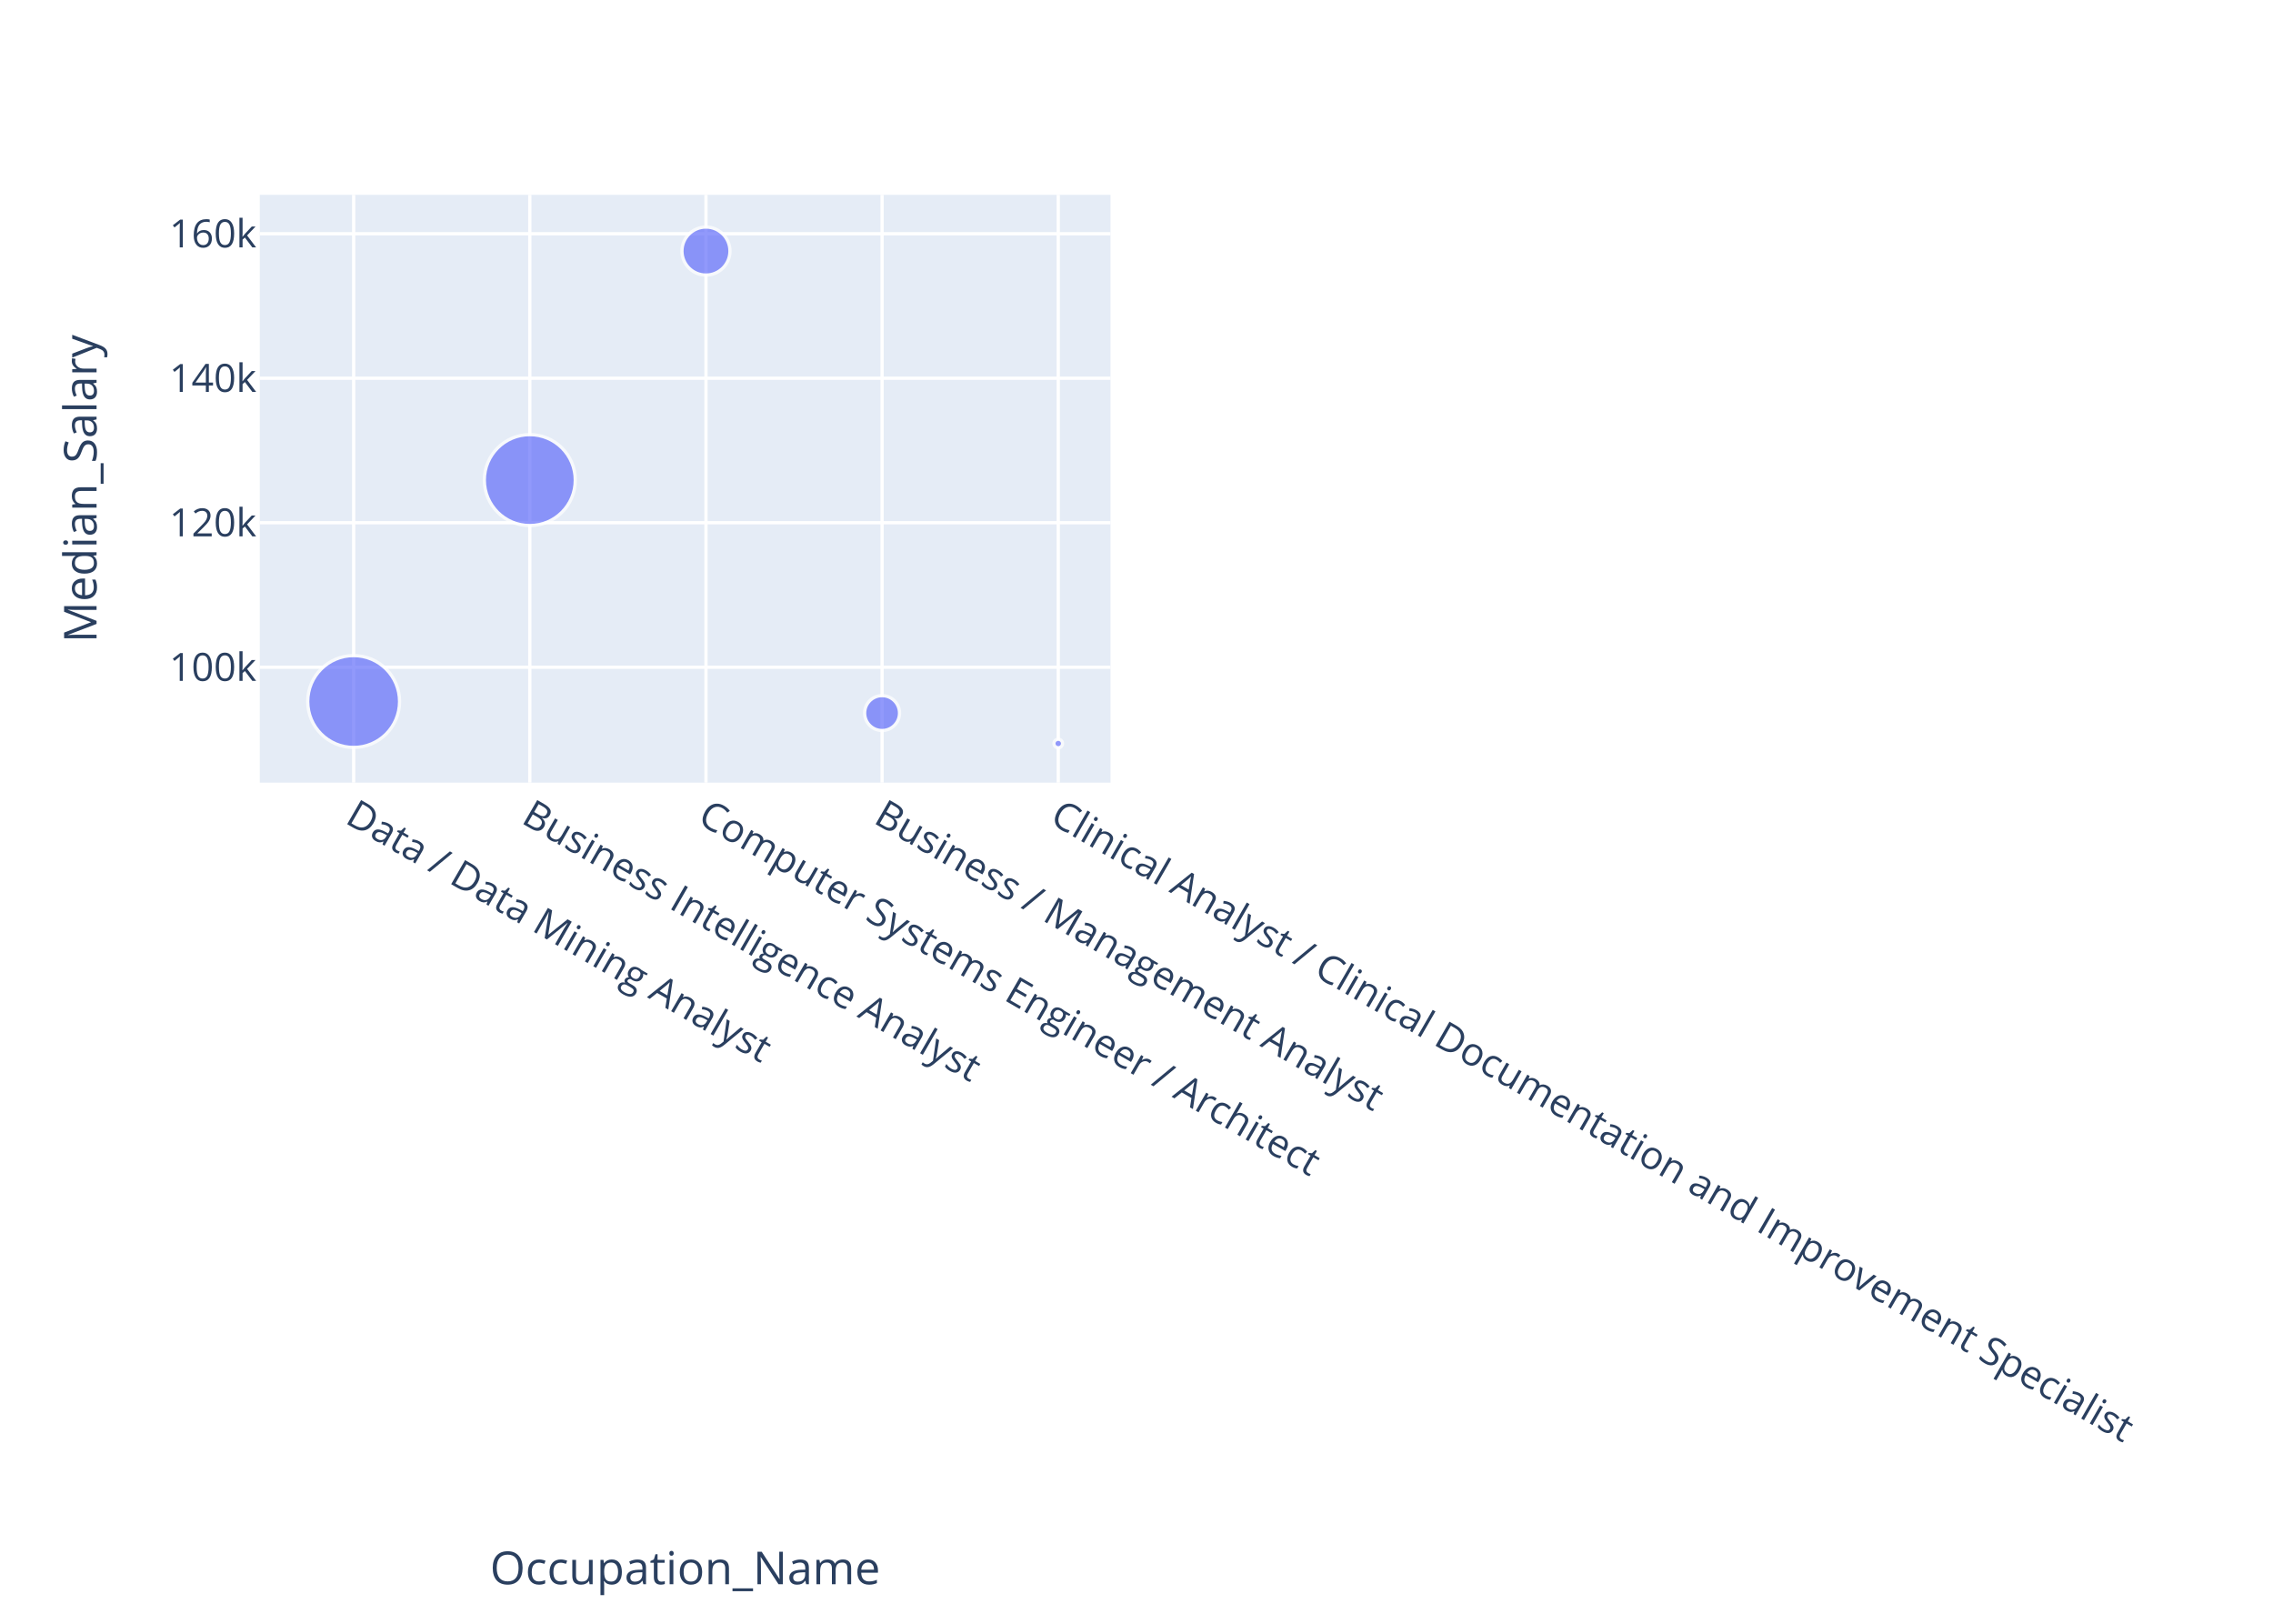
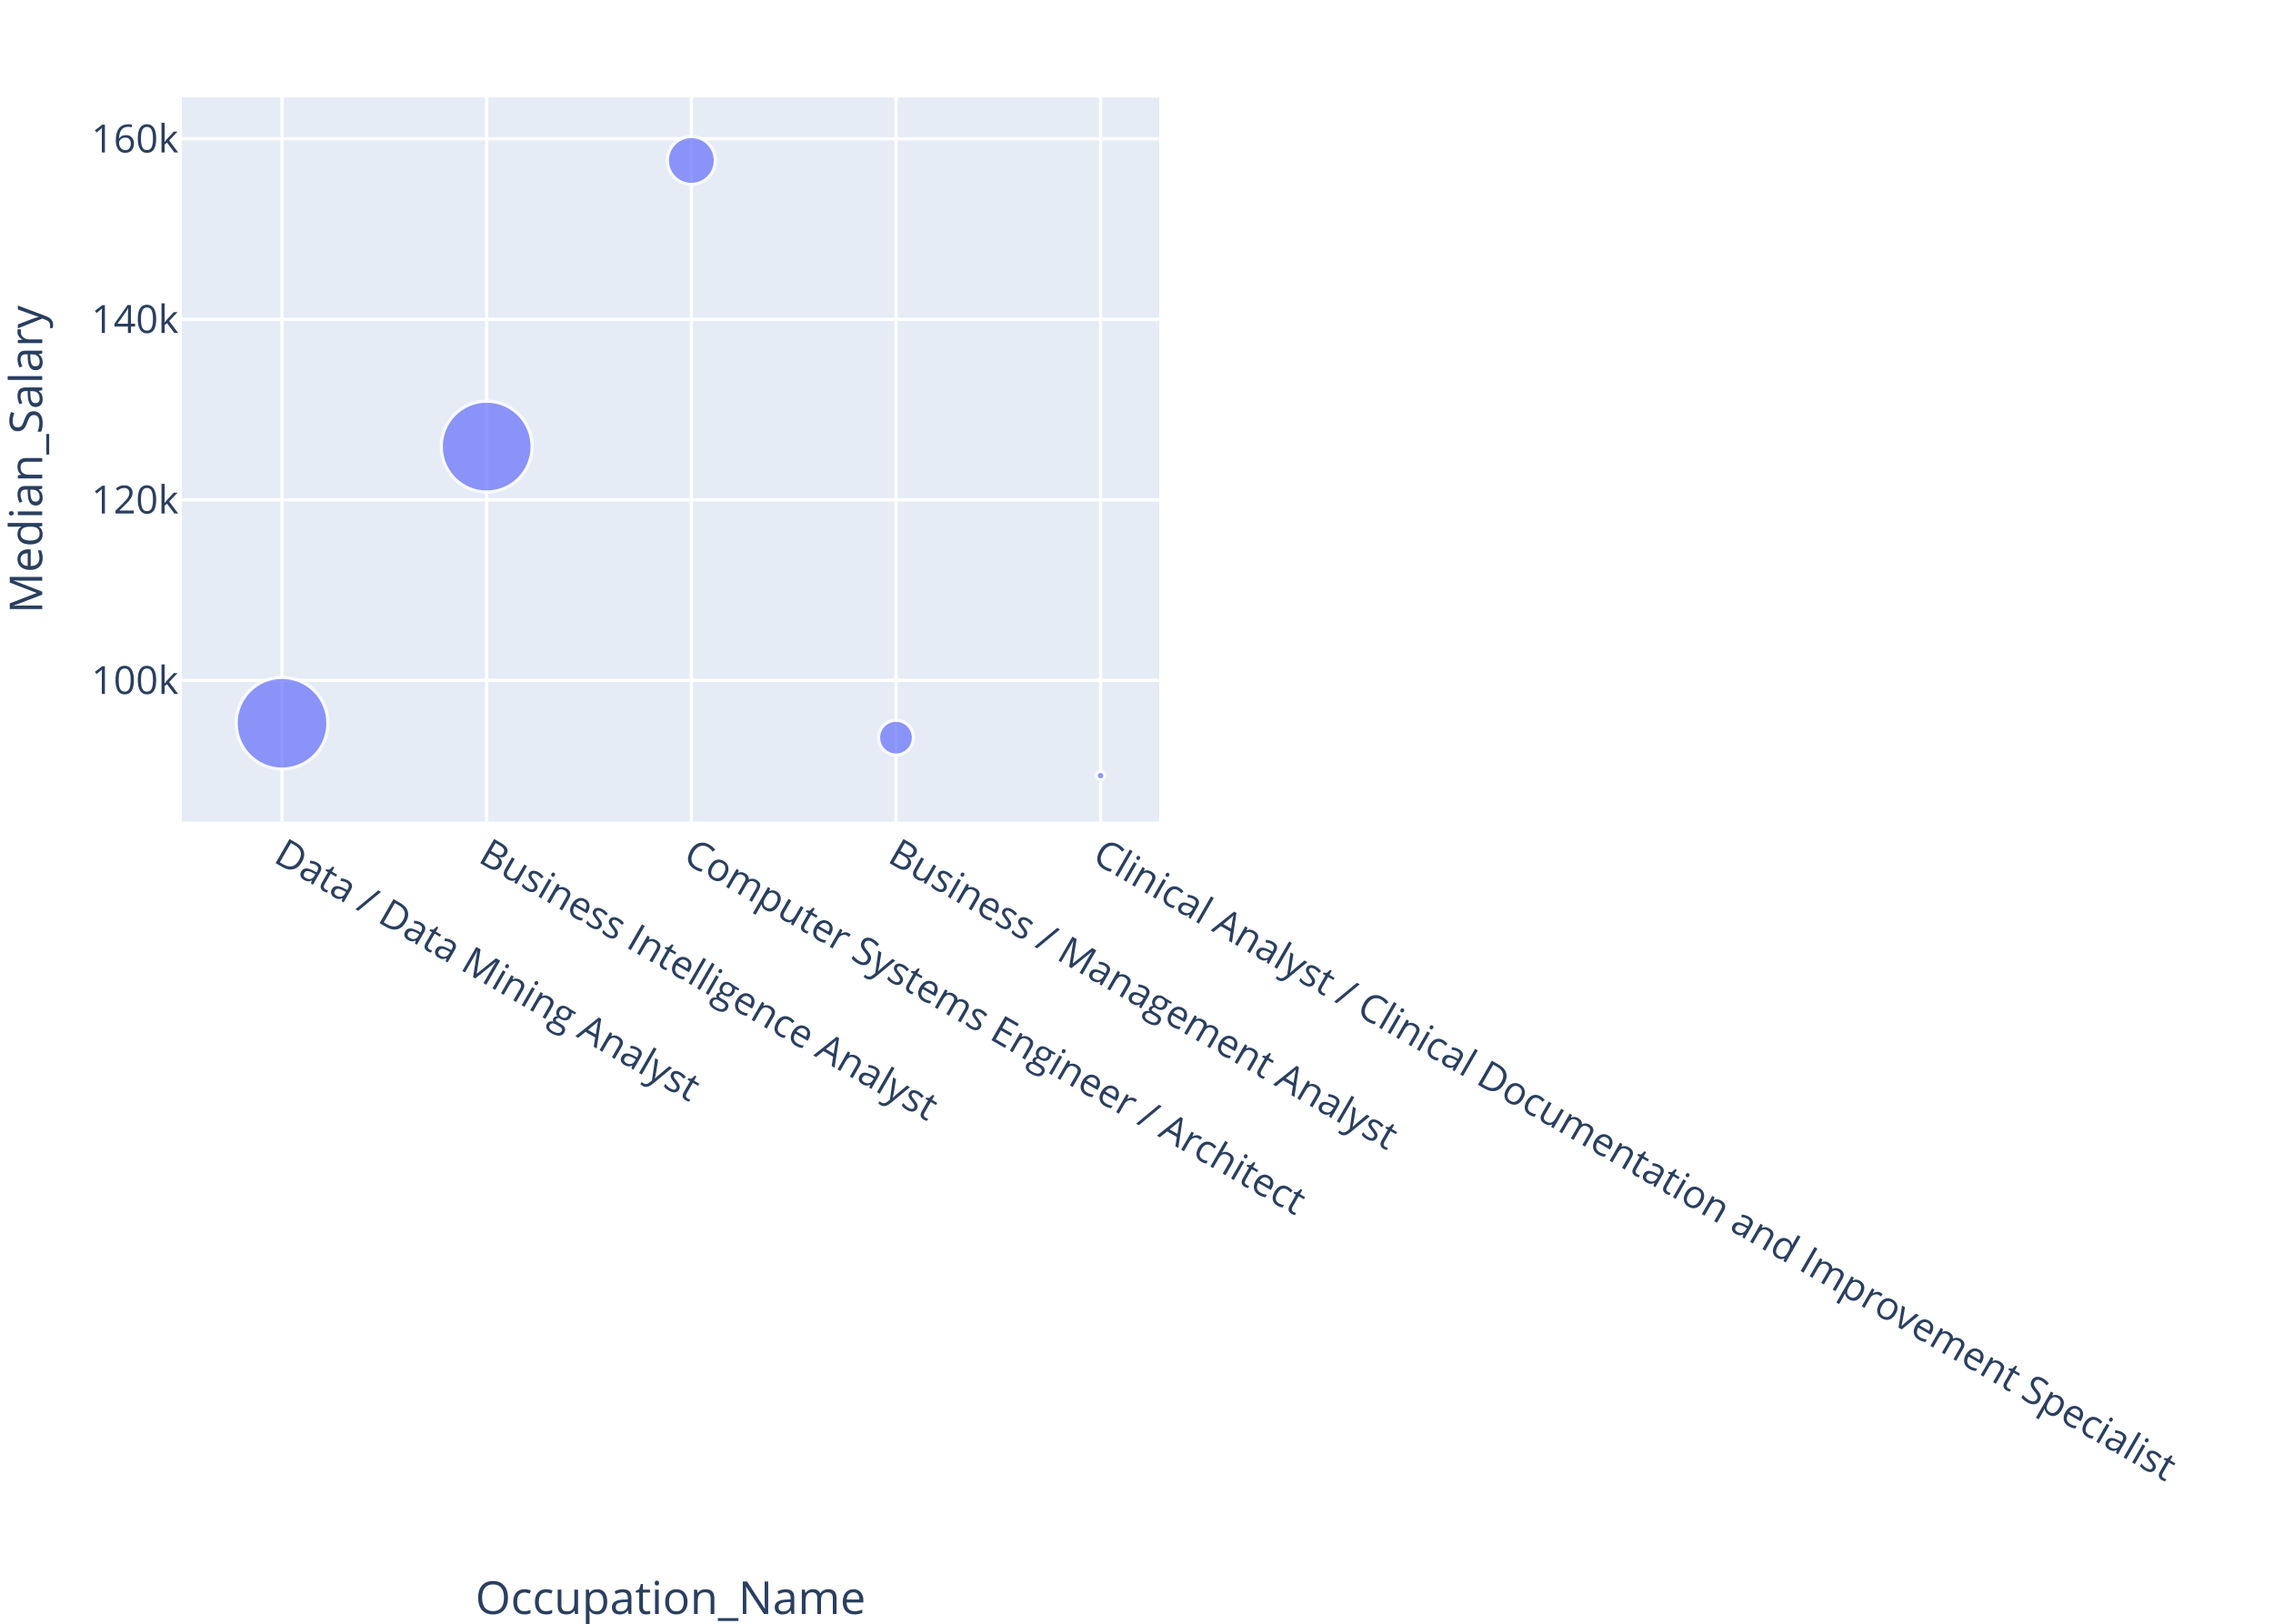
<svg xmlns="http://www.w3.org/2000/svg" class="main-svg" width="700" height="500" style="" viewBox="0 0 700 500">
  <rect x="0" y="0" width="700" height="500" style="fill: rgb(255, 255, 255); fill-opacity: 1;" />
-   <defs id="defs-50f3b2">
+   <defs id="defs-a0be8c">
    <g class="clips">
-       <clipPath id="clip50f3b2xyplot" class="plotclip">
-         <rect width="262" height="181" />
+       <clipPath id="clipa0be8cxyplot" class="plotclip">
+         <rect width="301" height="223" />
      </clipPath>
-       <clipPath class="axesclip" id="clip50f3b2x">
-         <rect x="80" y="0" width="262" height="500" />
+       <clipPath class="axesclip" id="clipa0be8cx">
+         <rect x="56" y="0" width="301" height="500" />
      </clipPath>
-       <clipPath class="axesclip" id="clip50f3b2y">
-         <rect x="0" y="60" width="700" height="181" />
+       <clipPath class="axesclip" id="clipa0be8cy">
+         <rect x="0" y="30" width="700" height="223" />
      </clipPath>
-       <clipPath class="axesclip" id="clip50f3b2xy">
-         <rect x="80" y="60" width="262" height="181" />
+       <clipPath class="axesclip" id="clipa0be8cxy">
+         <rect x="56" y="30" width="301" height="223" />
      </clipPath>
    </g>
    <g class="gradients" />
    <g class="patterns" />
  </defs>
  <g class="bglayer">
-     <rect class="bg" x="80" y="60" width="262" height="181" style="fill: rgb(229, 236, 246); fill-opacity: 1; stroke-width: 0;" />
+     <rect class="bg" x="56" y="30" width="301" height="223" style="fill: rgb(229, 236, 246); fill-opacity: 1; stroke-width: 0;" />
  </g>
  <g class="layer-below">
    <g class="imagelayer" />
    <g class="shapelayer" />
  </g>
  <g class="cartesianlayer">
    <g class="subplot xy">
      <g class="layer-subplot">
        <g class="shapelayer" />
        <g class="imagelayer" />
      </g>
      <g class="minor-gridlayer">
        <g class="x" />
        <g class="y" />
      </g>
      <g class="gridlayer">
        <g class="x">
-           <path class="xgrid crisp" transform="translate(108.91,0)" d="M0,60v181" style="stroke: rgb(255, 255, 255); stroke-opacity: 1; stroke-width: 1px;" />
-           <path class="xgrid crisp" transform="translate(163.16,0)" d="M0,60v181" style="stroke: rgb(255, 255, 255); stroke-opacity: 1; stroke-width: 1px;" />
-           <path class="xgrid crisp" transform="translate(217.41,0)" d="M0,60v181" style="stroke: rgb(255, 255, 255); stroke-opacity: 1; stroke-width: 1px;" />
-           <path class="xgrid crisp" transform="translate(271.65,0)" d="M0,60v181" style="stroke: rgb(255, 255, 255); stroke-opacity: 1; stroke-width: 1px;" />
-           <path class="xgrid crisp" transform="translate(325.9,0)" d="M0,60v181" style="stroke: rgb(255, 255, 255); stroke-opacity: 1; stroke-width: 1px;" />
+           <path class="xgrid crisp" transform="translate(86.86,0)" d="M0,30v223" style="stroke: rgb(255, 255, 255); stroke-opacity: 1; stroke-width: 1px;" />
+           <path class="xgrid crisp" transform="translate(149.88,0)" d="M0,30v223" style="stroke: rgb(255, 255, 255); stroke-opacity: 1; stroke-width: 1px;" />
+           <path class="xgrid crisp" transform="translate(212.91,0)" d="M0,30v223" style="stroke: rgb(255, 255, 255); stroke-opacity: 1; stroke-width: 1px;" />
+           <path class="xgrid crisp" transform="translate(275.93,0)" d="M0,30v223" style="stroke: rgb(255, 255, 255); stroke-opacity: 1; stroke-width: 1px;" />
+           <path class="xgrid crisp" transform="translate(338.95,0)" d="M0,30v223" style="stroke: rgb(255, 255, 255); stroke-opacity: 1; stroke-width: 1px;" />
        </g>
        <g class="y">
-           <path class="ygrid crisp" transform="translate(0,205.46)" d="M80,0h262" style="stroke: rgb(255, 255, 255); stroke-opacity: 1; stroke-width: 1px;" />
-           <path class="ygrid crisp" transform="translate(0,160.96)" d="M80,0h262" style="stroke: rgb(255, 255, 255); stroke-opacity: 1; stroke-width: 1px;" />
-           <path class="ygrid crisp" transform="translate(0,116.47)" d="M80,0h262" style="stroke: rgb(255, 255, 255); stroke-opacity: 1; stroke-width: 1px;" />
-           <path class="ygrid crisp" transform="translate(0,71.98)" d="M80,0h262" style="stroke: rgb(255, 255, 255); stroke-opacity: 1; stroke-width: 1px;" />
+           <path class="ygrid crisp" transform="translate(0,209.5)" d="M56,0h301" style="stroke: rgb(255, 255, 255); stroke-opacity: 1; stroke-width: 1px;" />
+           <path class="ygrid crisp" transform="translate(0,153.92)" d="M56,0h301" style="stroke: rgb(255, 255, 255); stroke-opacity: 1; stroke-width: 1px;" />
+           <path class="ygrid crisp" transform="translate(0,98.33)" d="M56,0h301" style="stroke: rgb(255, 255, 255); stroke-opacity: 1; stroke-width: 1px;" />
+           <path class="ygrid crisp" transform="translate(0,42.74)" d="M56,0h301" style="stroke: rgb(255, 255, 255); stroke-opacity: 1; stroke-width: 1px;" />
        </g>
      </g>
      <g class="zerolinelayer" />
      <g class="layer-between">
        <g class="shapelayer" />
        <g class="imagelayer" />
      </g>
      <path class="xlines-below" />
      <path class="ylines-below" />
      <g class="overlines-below" />
      <g class="xaxislayer-below" />
      <g class="yaxislayer-below" />
      <g class="overaxes-below" />
      <g class="overplot">
-         <g class="xy" transform="translate(80,60)" clip-path="url(#clip50f3b2xyplot)">
+         <g class="xy" transform="translate(56,30)" clip-path="url(#clipa0be8cxyplot)">
          <g class="scatterlayer mlayer">
-             <g class="trace scatter tracee24adc" style="stroke-miterlimit: 2; opacity: 1;">
+             <g class="trace scatter trace75347b" style="stroke-miterlimit: 2; opacity: 1;">
              <g class="fills" />
              <g class="errorbars" />
              <g class="lines" />
              <g class="points">
-                 <path class="point" transform="translate(28.91,156.02)" d="M14.14,0A14.14,14.14 0 1,1 0,-14.14A14.14,14.14 0 0,1 14.14,0Z" style="opacity: 0.7; stroke-width: 1px; fill: rgb(99, 110, 250); fill-opacity: 1; stroke: rgb(255, 255, 255); stroke-opacity: 1;" />
-                 <path class="point" transform="translate(83.16,87.84)" d="M14,0A14,14 0 1,1 0,-14A14,14 0 0,1 14,0Z" style="opacity: 0.7; stroke-width: 1px; fill: rgb(99, 110, 250); fill-opacity: 1; stroke: rgb(255, 255, 255); stroke-opacity: 1;" />
-                 <path class="point" transform="translate(137.41,17.31)" d="M7.39,0A7.39,7.39 0 1,1 0,-7.39A7.39,7.39 0 0,1 7.39,0Z" style="opacity: 0.7; stroke-width: 1px; fill: rgb(99, 110, 250); fill-opacity: 1; stroke: rgb(255, 255, 255); stroke-opacity: 1;" />
-                 <path class="point" transform="translate(191.65,159.58)" d="M5.37,0A5.37,5.37 0 1,1 0,-5.37A5.37,5.37 0 0,1 5.37,0Z" style="opacity: 0.7; stroke-width: 1px; fill: rgb(99, 110, 250); fill-opacity: 1; stroke: rgb(255, 255, 255); stroke-opacity: 1;" />
-                 <path class="point" transform="translate(245.9,168.95)" d="M1.32,0A1.32,1.32 0 1,1 0,-1.32A1.32,1.32 0 0,1 1.32,0Z" style="opacity: 0.7; stroke-width: 1px; fill: rgb(99, 110, 250); fill-opacity: 1; stroke: rgb(255, 255, 255); stroke-opacity: 1;" />
+                 <path class="point" transform="translate(30.86,192.7)" d="M14.14,0A14.14,14.14 0 1,1 0,-14.14A14.14,14.14 0 0,1 14.14,0Z" style="opacity: 0.7; stroke-width: 1px; fill: rgb(99, 110, 250); fill-opacity: 1; stroke: rgb(255, 255, 255); stroke-opacity: 1;" />
+                 <path class="point" transform="translate(93.88,107.52)" d="M14,0A14,14 0 1,1 0,-14A14,14 0 0,1 14,0Z" style="opacity: 0.7; stroke-width: 1px; fill: rgb(99, 110, 250); fill-opacity: 1; stroke: rgb(255, 255, 255); stroke-opacity: 1;" />
+                 <path class="point" transform="translate(156.91,19.41)" d="M7.39,0A7.39,7.39 0 1,1 0,-7.39A7.39,7.39 0 0,1 7.39,0Z" style="opacity: 0.7; stroke-width: 1px; fill: rgb(99, 110, 250); fill-opacity: 1; stroke: rgb(255, 255, 255); stroke-opacity: 1;" />
+                 <path class="point" transform="translate(219.93,197.15)" d="M5.37,0A5.37,5.37 0 1,1 0,-5.37A5.37,5.37 0 0,1 5.37,0Z" style="opacity: 0.7; stroke-width: 1px; fill: rgb(99, 110, 250); fill-opacity: 1; stroke: rgb(255, 255, 255); stroke-opacity: 1;" />
+                 <path class="point" transform="translate(282.95,208.85)" d="M1.32,0A1.32,1.32 0 1,1 0,-1.32A1.32,1.32 0 0,1 1.32,0Z" style="opacity: 0.7; stroke-width: 1px; fill: rgb(99, 110, 250); fill-opacity: 1; stroke: rgb(255, 255, 255); stroke-opacity: 1;" />
              </g>
              <g class="text" />
            </g>
          </g>
        </g>
      </g>
      <g class="zerolinelayer-above" />
      <path class="xlines-above crisp" d="M0,0" style="fill: none;" />
      <path class="ylines-above crisp" d="M0,0" style="fill: none;" />
      <g class="overlines-above" />
      <g class="xaxislayer-above">
        <g class="xtick">
-           <text text-anchor="start" x="0" y="254" transform="translate(108.91,0) rotate(30,0,248)" style="font-family: 'Open Sans', verdana, arial, sans-serif; font-size: 12px; fill: rgb(42, 63, 95); fill-opacity: 1; white-space: pre;">Data / Data Mining Analyst</text>
+           <text text-anchor="start" x="0" y="266" transform="translate(86.86,0) rotate(30,0,260)" style="font-family: 'Open Sans', verdana, arial, sans-serif; font-size: 12px; fill: rgb(42, 63, 95); fill-opacity: 1; white-space: pre;">Data / Data Mining Analyst</text>
        </g>
        <g class="xtick">
-           <text text-anchor="start" x="0" y="254" transform="translate(163.16,0) rotate(30,0,248)" style="font-family: 'Open Sans', verdana, arial, sans-serif; font-size: 12px; fill: rgb(42, 63, 95); fill-opacity: 1; white-space: pre;">Business Intelligence Analyst</text>
+           <text text-anchor="start" x="0" y="266" transform="translate(149.88,0) rotate(30,0,260)" style="font-family: 'Open Sans', verdana, arial, sans-serif; font-size: 12px; fill: rgb(42, 63, 95); fill-opacity: 1; white-space: pre;">Business Intelligence Analyst</text>
        </g>
        <g class="xtick">
-           <text text-anchor="start" x="0" y="254" transform="translate(217.41,0) rotate(30,0,248)" style="font-family: 'Open Sans', verdana, arial, sans-serif; font-size: 12px; fill: rgb(42, 63, 95); fill-opacity: 1; white-space: pre;">Computer Systems Engineer / Architect</text>
+           <text text-anchor="start" x="0" y="266" transform="translate(212.91,0) rotate(30,0,260)" style="font-family: 'Open Sans', verdana, arial, sans-serif; font-size: 12px; fill: rgb(42, 63, 95); fill-opacity: 1; white-space: pre;">Computer Systems Engineer / Architect</text>
        </g>
        <g class="xtick">
-           <text text-anchor="start" x="0" y="254" transform="translate(271.65,0) rotate(30,0,248)" style="font-family: 'Open Sans', verdana, arial, sans-serif; font-size: 12px; fill: rgb(42, 63, 95); fill-opacity: 1; white-space: pre;">Business / Management Analyst</text>
+           <text text-anchor="start" x="0" y="266" transform="translate(275.93,0) rotate(30,0,260)" style="font-family: 'Open Sans', verdana, arial, sans-serif; font-size: 12px; fill: rgb(42, 63, 95); fill-opacity: 1; white-space: pre;">Business / Management Analyst</text>
        </g>
        <g class="xtick">
-           <text text-anchor="start" x="0" y="254" transform="translate(325.9,0) rotate(30,0,248)" style="font-family: 'Open Sans', verdana, arial, sans-serif; font-size: 12px; fill: rgb(42, 63, 95); fill-opacity: 1; white-space: pre;">Clinical Analyst / Clinical Documentation and Improvement Specialist</text>
+           <text text-anchor="start" x="0" y="266" transform="translate(338.95,0) rotate(30,0,260)" style="font-family: 'Open Sans', verdana, arial, sans-serif; font-size: 12px; fill: rgb(42, 63, 95); fill-opacity: 1; white-space: pre;">Clinical Analyst / Clinical Documentation and Improvement Specialist</text>
        </g>
      </g>
      <g class="yaxislayer-above">
        <g class="ytick">
-           <text text-anchor="end" x="79" y="4.2" transform="translate(0,205.46)" style="font-family: 'Open Sans', verdana, arial, sans-serif; font-size: 12px; fill: rgb(42, 63, 95); fill-opacity: 1; white-space: pre;">100k</text>
+           <text text-anchor="end" x="55" y="4.2" transform="translate(0,209.5)" style="font-family: 'Open Sans', verdana, arial, sans-serif; font-size: 12px; fill: rgb(42, 63, 95); fill-opacity: 1; white-space: pre;">100k</text>
        </g>
        <g class="ytick">
-           <text text-anchor="end" x="79" y="4.2" style="font-family: 'Open Sans', verdana, arial, sans-serif; font-size: 12px; fill: rgb(42, 63, 95); fill-opacity: 1; white-space: pre;" transform="translate(0,160.96)">120k</text>
+           <text text-anchor="end" x="55" y="4.2" style="font-family: 'Open Sans', verdana, arial, sans-serif; font-size: 12px; fill: rgb(42, 63, 95); fill-opacity: 1; white-space: pre;" transform="translate(0,153.92)">120k</text>
        </g>
        <g class="ytick">
-           <text text-anchor="end" x="79" y="4.2" style="font-family: 'Open Sans', verdana, arial, sans-serif; font-size: 12px; fill: rgb(42, 63, 95); fill-opacity: 1; white-space: pre;" transform="translate(0,116.47)">140k</text>
+           <text text-anchor="end" x="55" y="4.2" style="font-family: 'Open Sans', verdana, arial, sans-serif; font-size: 12px; fill: rgb(42, 63, 95); fill-opacity: 1; white-space: pre;" transform="translate(0,98.33)">140k</text>
        </g>
        <g class="ytick">
-           <text text-anchor="end" x="79" y="4.2" style="font-family: 'Open Sans', verdana, arial, sans-serif; font-size: 12px; fill: rgb(42, 63, 95); fill-opacity: 1; white-space: pre;" transform="translate(0,71.98)">160k</text>
+           <text text-anchor="end" x="55" y="4.2" style="font-family: 'Open Sans', verdana, arial, sans-serif; font-size: 12px; fill: rgb(42, 63, 95); fill-opacity: 1; white-space: pre;" transform="translate(0,42.74)">160k</text>
        </g>
      </g>
      <g class="overaxes-above" />
    </g>
  </g>
  <g class="polarlayer" />
  <g class="smithlayer" />
  <g class="ternarylayer" />
  <g class="geolayer" />
  <g class="funnelarealayer" />
  <g class="pielayer" />
  <g class="iciclelayer" />
  <g class="treemaplayer" />
  <g class="sunburstlayer" />
  <g class="glimages" />
-   <defs id="topdefs-50f3b2">
+   <defs id="topdefs-a0be8c">
    <g class="clips" />
  </defs>
  <g class="layer-above">
    <g class="imagelayer" />
    <g class="shapelayer" />
  </g>
  <g class="infolayer">
    <g class="g-gtitle" />
-     <g class="g-xtitle">
-       <text class="xtitle" x="211" y="487.833" text-anchor="middle" style="opacity: 1; font-family: 'Open Sans', verdana, arial, sans-serif; font-size: 14px; fill: rgb(42, 63, 95); fill-opacity: 1; white-space: pre;">Occupation_Name</text>
+     <g class="g-xtitle" transform="translate(0,-2.833203)">
+       <text class="xtitle" x="206.5" y="499.833" text-anchor="middle" style="opacity: 1; font-family: 'Open Sans', verdana, arial, sans-serif; font-size: 14px; fill: rgb(42, 63, 95); fill-opacity: 1; white-space: pre;">Occupation_Name</text>
    </g>
-     <g class="g-ytitle">
-       <text class="ytitle" transform="rotate(-90,29.74063,150.5)" x="29.741" y="150.5" text-anchor="middle" style="opacity: 1; font-family: 'Open Sans', verdana, arial, sans-serif; font-size: 14px; fill: rgb(42, 63, 95); fill-opacity: 1; white-space: pre;">Median_Salary</text>
+     <g class="g-ytitle" transform="translate(7.259766,0)">
+       <text class="ytitle" transform="rotate(-90,5.740625,141.5)" x="5.741" y="141.5" text-anchor="middle" style="opacity: 1; font-family: 'Open Sans', verdana, arial, sans-serif; font-size: 14px; fill: rgb(42, 63, 95); fill-opacity: 1; white-space: pre;">Median_Salary</text>
    </g>
  </g>
</svg>
